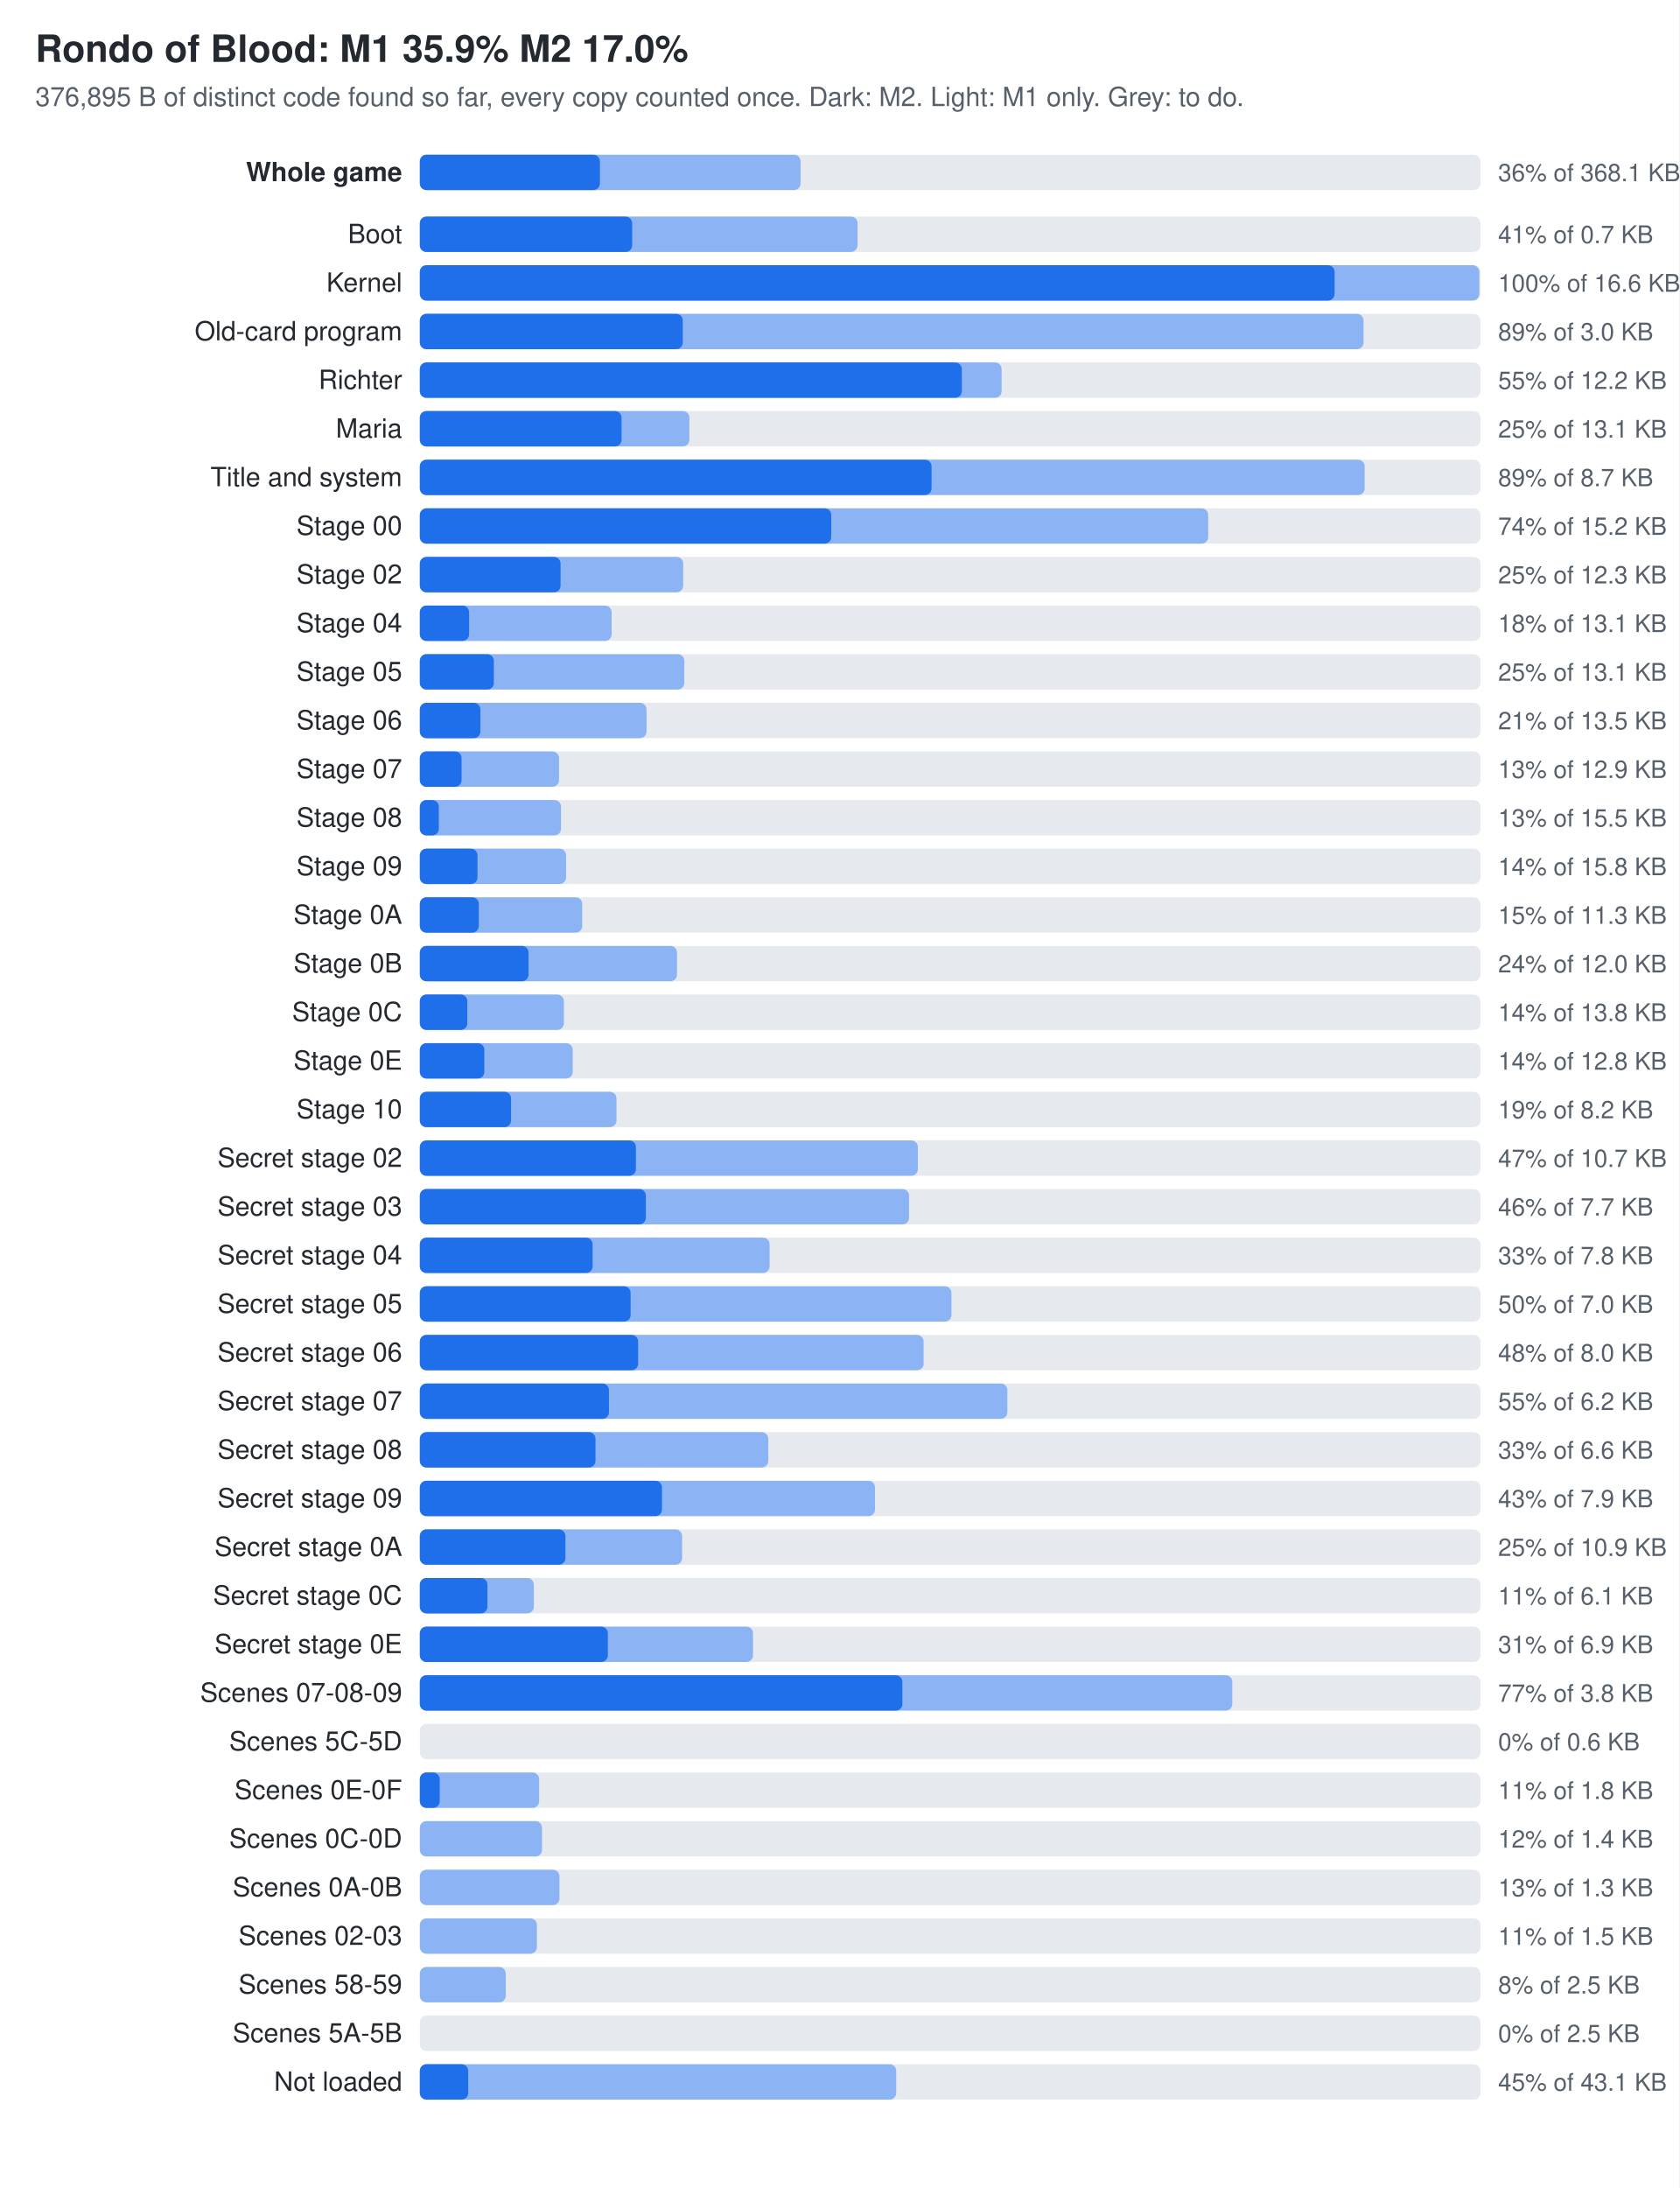
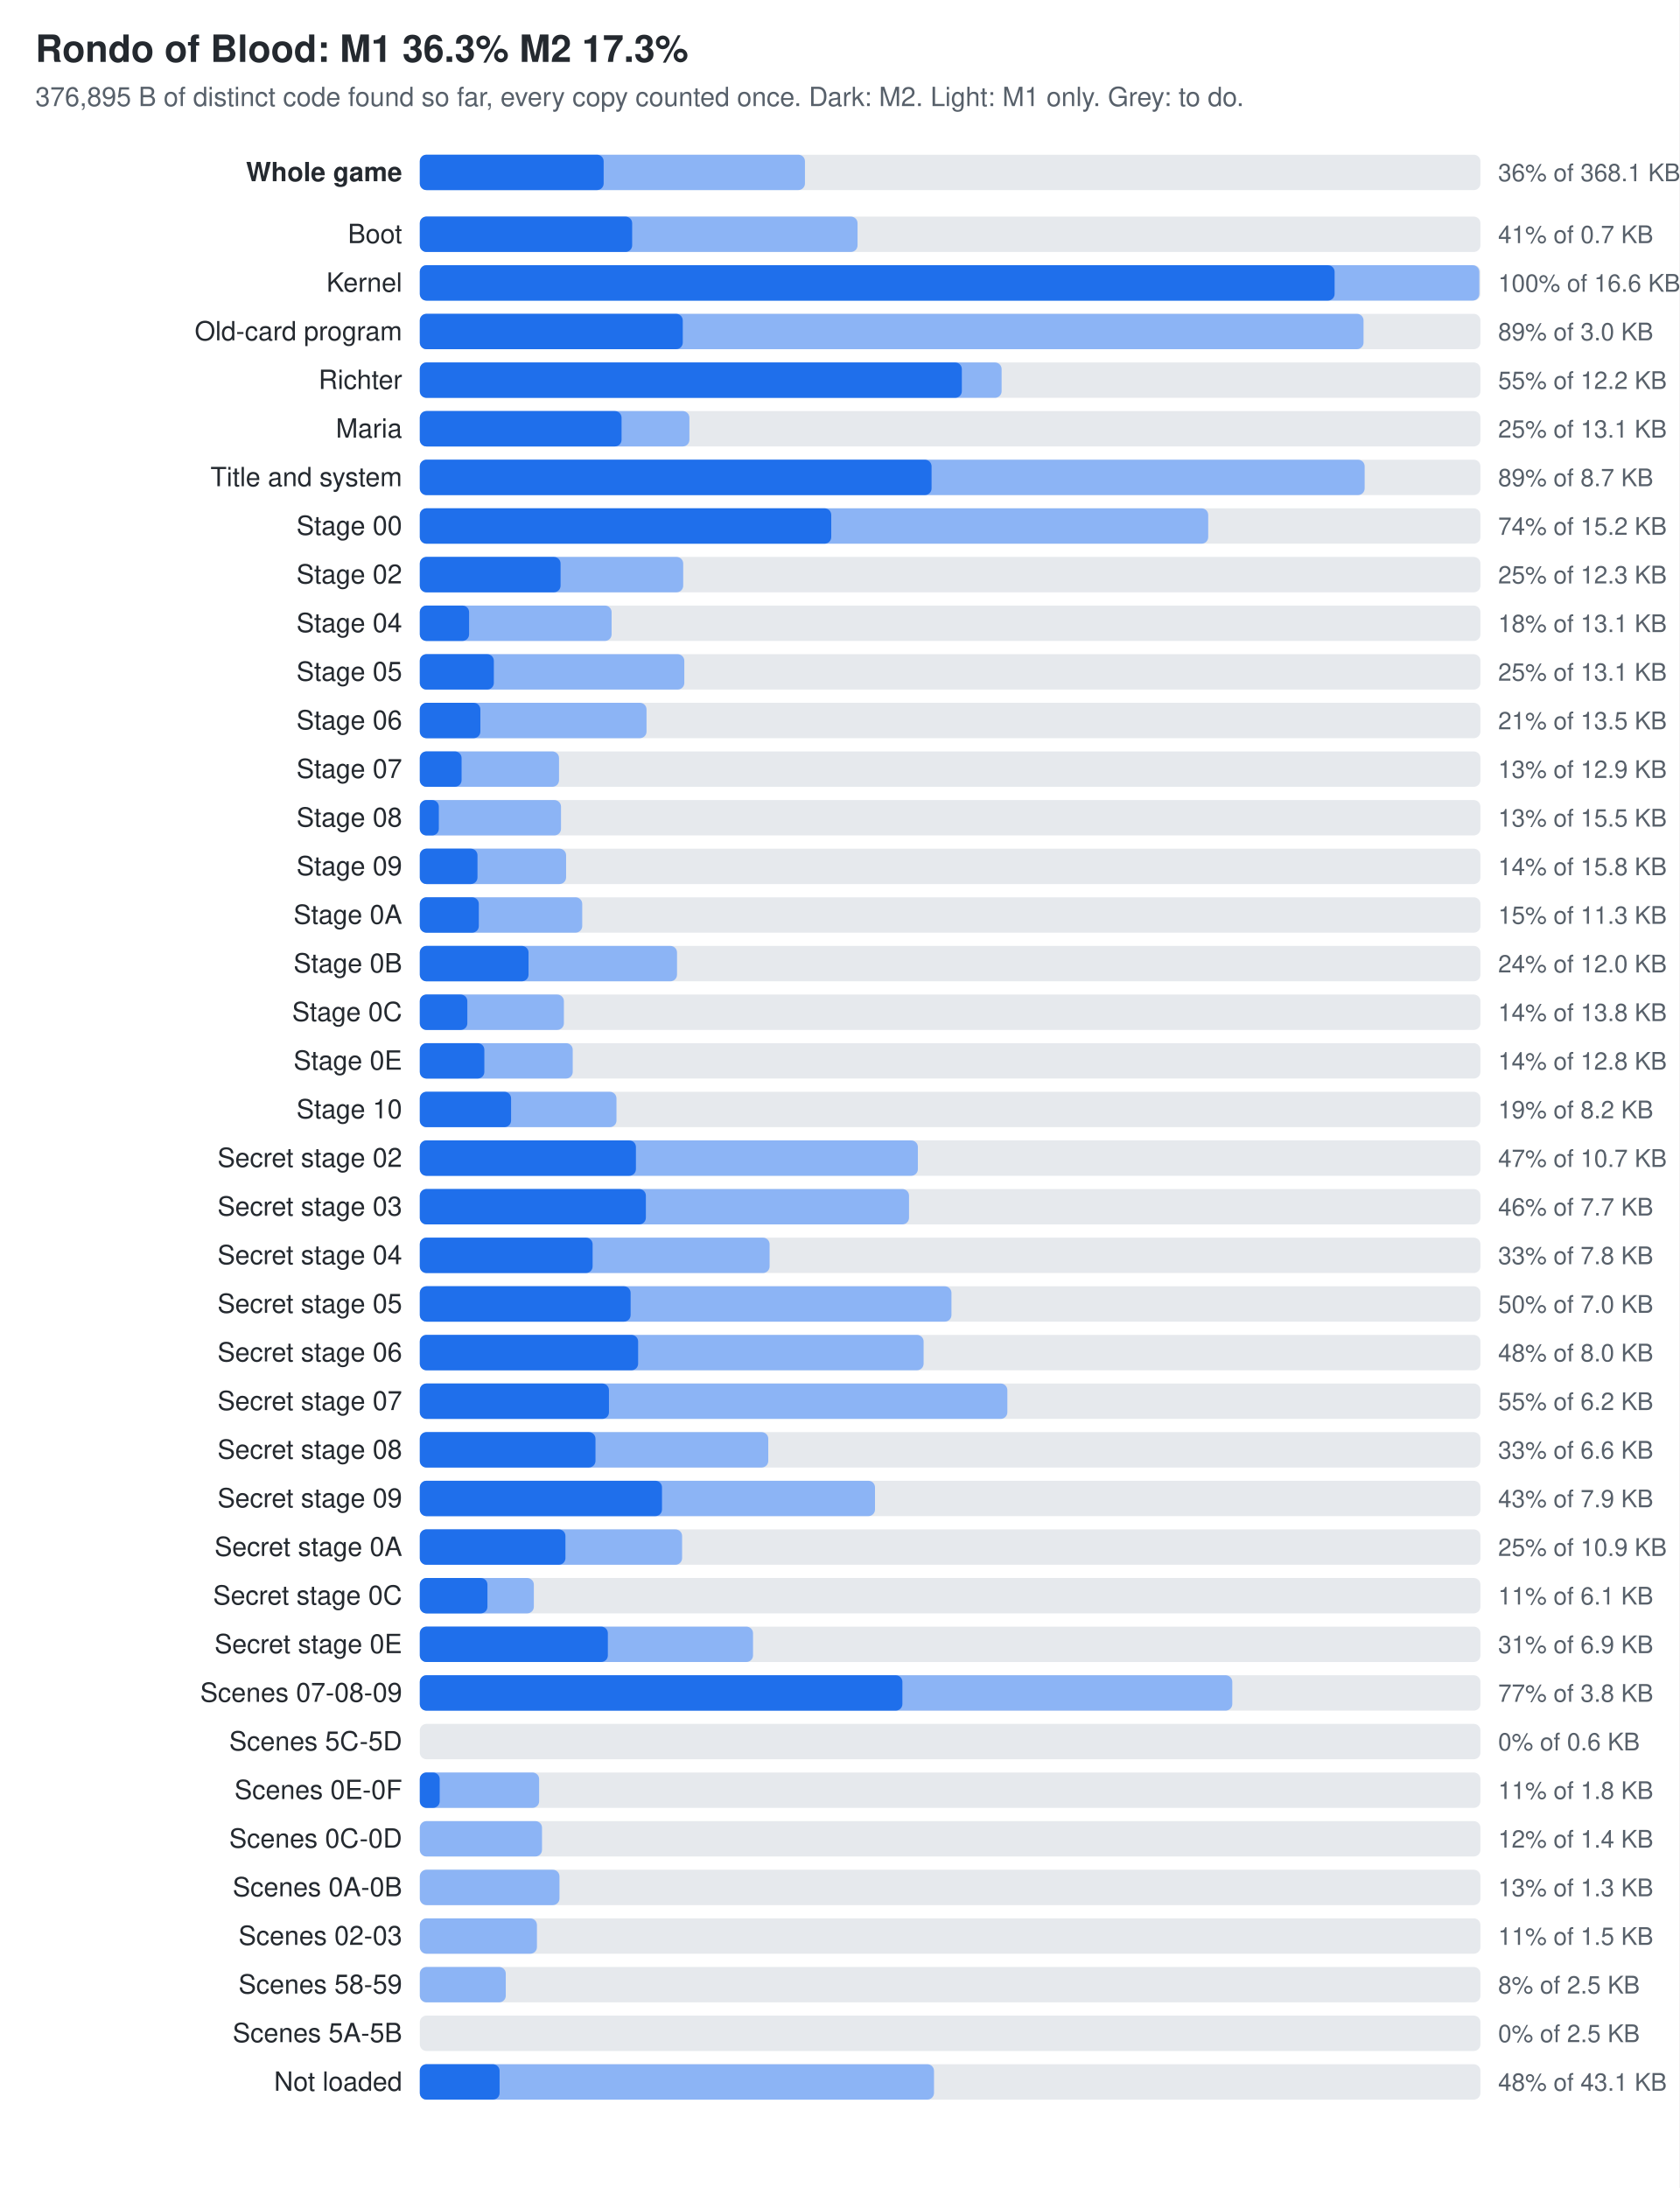
<svg xmlns="http://www.w3.org/2000/svg" width="760" height="990" viewBox="0 0 760 990" font-family="-apple-system,Segoe UI,Helvetica,Arial,sans-serif">
  <rect width="760" height="990" fill="#ffffff" />
-   <text x="16" y="28" font-size="17" font-weight="600" fill="#24292f">Rondo of Blood: M1 35.9%  M2 17.0%</text>
+   <text x="16" y="28" font-size="17" font-weight="600" fill="#24292f">Rondo of Blood: M1 36.3%  M2 17.3%</text>
  <text x="16" y="48" font-size="12" fill="#57606a">376,895 B of distinct code found so far, every copy counted once. Dark: M2. Light: M1 only. Grey: to do.</text>
  <text x="182" y="82" font-size="12" text-anchor="end" fill="#24292f" font-weight="600">Whole game</text>
  <rect x="190" y="70" width="480" height="16" rx="3" fill="#e6e9ed" />
-   <rect x="190" y="70" width="172.3" height="16" rx="3" fill="#8cb4f5" />
-   <rect x="190" y="70" width="81.5" height="16" rx="3" fill="#1f6feb" />
+   <rect x="190" y="70" width="174.3" height="16" rx="3" fill="#8cb4f5" />
+   <rect x="190" y="70" width="83.2" height="16" rx="3" fill="#1f6feb" />
  <text x="678" y="82" font-size="11" fill="#57606a">36% of 368.1 KB</text>
  <text x="182" y="110" font-size="12" text-anchor="end" fill="#24292f">Boot</text>
  <rect x="190" y="98" width="480" height="16" rx="3" fill="#e6e9ed" />
  <rect x="190" y="98" width="198.1" height="16" rx="3" fill="#8cb4f5" />
  <rect x="190" y="98" width="96.1" height="16" rx="3" fill="#1f6feb" />
  <text x="678" y="110" font-size="11" fill="#57606a">41% of 0.7 KB</text>
  <text x="182" y="132" font-size="12" text-anchor="end" fill="#24292f">Kernel</text>
  <rect x="190" y="120" width="480" height="16" rx="3" fill="#e6e9ed" />
  <rect x="190" y="120" width="479.5" height="16" rx="3" fill="#8cb4f5" />
  <rect x="190" y="120" width="414.0" height="16" rx="3" fill="#1f6feb" />
  <text x="678" y="132" font-size="11" fill="#57606a">100% of 16.6 KB</text>
  <text x="182" y="154" font-size="12" text-anchor="end" fill="#24292f">Old-card program</text>
  <rect x="190" y="142" width="480" height="16" rx="3" fill="#e6e9ed" />
  <rect x="190" y="142" width="427.1" height="16" rx="3" fill="#8cb4f5" />
  <rect x="190" y="142" width="119.0" height="16" rx="3" fill="#1f6feb" />
  <text x="678" y="154" font-size="11" fill="#57606a">89% of 3.0 KB</text>
  <text x="182" y="176" font-size="12" text-anchor="end" fill="#24292f">Richter</text>
  <rect x="190" y="164" width="480" height="16" rx="3" fill="#e6e9ed" />
  <rect x="190" y="164" width="263.3" height="16" rx="3" fill="#8cb4f5" />
  <rect x="190" y="164" width="245.3" height="16" rx="3" fill="#1f6feb" />
  <text x="678" y="176" font-size="11" fill="#57606a">55% of 12.2 KB</text>
  <text x="182" y="198" font-size="12" text-anchor="end" fill="#24292f">Maria</text>
  <rect x="190" y="186" width="480" height="16" rx="3" fill="#e6e9ed" />
  <rect x="190" y="186" width="122.0" height="16" rx="3" fill="#8cb4f5" />
  <rect x="190" y="186" width="91.3" height="16" rx="3" fill="#1f6feb" />
  <text x="678" y="198" font-size="11" fill="#57606a">25% of 13.1 KB</text>
  <text x="182" y="220" font-size="12" text-anchor="end" fill="#24292f">Title and system</text>
  <rect x="190" y="208" width="480" height="16" rx="3" fill="#e6e9ed" />
  <rect x="190" y="208" width="427.6" height="16" rx="3" fill="#8cb4f5" />
  <rect x="190" y="208" width="231.6" height="16" rx="3" fill="#1f6feb" />
  <text x="678" y="220" font-size="11" fill="#57606a">89% of 8.7 KB</text>
  <text x="182" y="242" font-size="12" text-anchor="end" fill="#24292f">Stage 00</text>
  <rect x="190" y="230" width="480" height="16" rx="3" fill="#e6e9ed" />
  <rect x="190" y="230" width="356.8" height="16" rx="3" fill="#8cb4f5" />
  <rect x="190" y="230" width="186.2" height="16" rx="3" fill="#1f6feb" />
  <text x="678" y="242" font-size="11" fill="#57606a">74% of 15.2 KB</text>
  <text x="182" y="264" font-size="12" text-anchor="end" fill="#24292f">Stage 02</text>
  <rect x="190" y="252" width="480" height="16" rx="3" fill="#e6e9ed" />
  <rect x="190" y="252" width="119.2" height="16" rx="3" fill="#8cb4f5" />
  <rect x="190" y="252" width="63.7" height="16" rx="3" fill="#1f6feb" />
  <text x="678" y="264" font-size="11" fill="#57606a">25% of 12.3 KB</text>
  <text x="182" y="286" font-size="12" text-anchor="end" fill="#24292f">Stage 04</text>
  <rect x="190" y="274" width="480" height="16" rx="3" fill="#e6e9ed" />
  <rect x="190" y="274" width="86.8" height="16" rx="3" fill="#8cb4f5" />
  <rect x="190" y="274" width="22.3" height="16" rx="3" fill="#1f6feb" />
  <text x="678" y="286" font-size="11" fill="#57606a">18% of 13.1 KB</text>
  <text x="182" y="308" font-size="12" text-anchor="end" fill="#24292f">Stage 05</text>
  <rect x="190" y="296" width="480" height="16" rx="3" fill="#e6e9ed" />
  <rect x="190" y="296" width="119.7" height="16" rx="3" fill="#8cb4f5" />
  <rect x="190" y="296" width="33.5" height="16" rx="3" fill="#1f6feb" />
  <text x="678" y="308" font-size="11" fill="#57606a">25% of 13.1 KB</text>
  <text x="182" y="330" font-size="12" text-anchor="end" fill="#24292f">Stage 06</text>
  <rect x="190" y="318" width="480" height="16" rx="3" fill="#e6e9ed" />
  <rect x="190" y="318" width="102.6" height="16" rx="3" fill="#8cb4f5" />
  <rect x="190" y="318" width="27.4" height="16" rx="3" fill="#1f6feb" />
  <text x="678" y="330" font-size="11" fill="#57606a">21% of 13.5 KB</text>
  <text x="182" y="352" font-size="12" text-anchor="end" fill="#24292f">Stage 07</text>
  <rect x="190" y="340" width="480" height="16" rx="3" fill="#e6e9ed" />
  <rect x="190" y="340" width="63.0" height="16" rx="3" fill="#8cb4f5" />
  <rect x="190" y="340" width="18.9" height="16" rx="3" fill="#1f6feb" />
  <text x="678" y="352" font-size="11" fill="#57606a">13% of 12.9 KB</text>
  <text x="182" y="374" font-size="12" text-anchor="end" fill="#24292f">Stage 08</text>
  <rect x="190" y="362" width="480" height="16" rx="3" fill="#e6e9ed" />
  <rect x="190" y="362" width="63.9" height="16" rx="3" fill="#8cb4f5" />
  <rect x="190" y="362" width="8.6" height="16" rx="3" fill="#1f6feb" />
  <text x="678" y="374" font-size="11" fill="#57606a">13% of 15.5 KB</text>
  <text x="182" y="396" font-size="12" text-anchor="end" fill="#24292f">Stage 09</text>
  <rect x="190" y="384" width="480" height="16" rx="3" fill="#e6e9ed" />
  <rect x="190" y="384" width="66.2" height="16" rx="3" fill="#8cb4f5" />
  <rect x="190" y="384" width="26.1" height="16" rx="3" fill="#1f6feb" />
  <text x="678" y="396" font-size="11" fill="#57606a">14% of 15.8 KB</text>
  <text x="182" y="418" font-size="12" text-anchor="end" fill="#24292f">Stage 0A</text>
  <rect x="190" y="406" width="480" height="16" rx="3" fill="#e6e9ed" />
  <rect x="190" y="406" width="73.5" height="16" rx="3" fill="#8cb4f5" />
  <rect x="190" y="406" width="26.7" height="16" rx="3" fill="#1f6feb" />
  <text x="678" y="418" font-size="11" fill="#57606a">15% of 11.3 KB</text>
  <text x="182" y="440" font-size="12" text-anchor="end" fill="#24292f">Stage 0B</text>
  <rect x="190" y="428" width="480" height="16" rx="3" fill="#e6e9ed" />
  <rect x="190" y="428" width="116.4" height="16" rx="3" fill="#8cb4f5" />
  <rect x="190" y="428" width="49.2" height="16" rx="3" fill="#1f6feb" />
  <text x="678" y="440" font-size="11" fill="#57606a">24% of 12.0 KB</text>
  <text x="182" y="462" font-size="12" text-anchor="end" fill="#24292f">Stage 0C</text>
  <rect x="190" y="450" width="480" height="16" rx="3" fill="#e6e9ed" />
  <rect x="190" y="450" width="65.2" height="16" rx="3" fill="#8cb4f5" />
  <rect x="190" y="450" width="21.5" height="16" rx="3" fill="#1f6feb" />
  <text x="678" y="462" font-size="11" fill="#57606a">14% of 13.8 KB</text>
  <text x="182" y="484" font-size="12" text-anchor="end" fill="#24292f">Stage 0E</text>
  <rect x="190" y="472" width="480" height="16" rx="3" fill="#e6e9ed" />
  <rect x="190" y="472" width="69.2" height="16" rx="3" fill="#8cb4f5" />
  <rect x="190" y="472" width="29.2" height="16" rx="3" fill="#1f6feb" />
  <text x="678" y="484" font-size="11" fill="#57606a">14% of 12.8 KB</text>
  <text x="182" y="506" font-size="12" text-anchor="end" fill="#24292f">Stage 10</text>
  <rect x="190" y="494" width="480" height="16" rx="3" fill="#e6e9ed" />
  <rect x="190" y="494" width="89.0" height="16" rx="3" fill="#8cb4f5" />
  <rect x="190" y="494" width="41.3" height="16" rx="3" fill="#1f6feb" />
  <text x="678" y="506" font-size="11" fill="#57606a">19% of 8.2 KB</text>
  <text x="182" y="528" font-size="12" text-anchor="end" fill="#24292f">Secret stage 02</text>
  <rect x="190" y="516" width="480" height="16" rx="3" fill="#e6e9ed" />
  <rect x="190" y="516" width="225.4" height="16" rx="3" fill="#8cb4f5" />
  <rect x="190" y="516" width="97.8" height="16" rx="3" fill="#1f6feb" />
  <text x="678" y="528" font-size="11" fill="#57606a">47% of 10.7 KB</text>
  <text x="182" y="550" font-size="12" text-anchor="end" fill="#24292f">Secret stage 03</text>
  <rect x="190" y="538" width="480" height="16" rx="3" fill="#e6e9ed" />
  <rect x="190" y="538" width="221.4" height="16" rx="3" fill="#8cb4f5" />
  <rect x="190" y="538" width="102.3" height="16" rx="3" fill="#1f6feb" />
  <text x="678" y="550" font-size="11" fill="#57606a">46% of 7.7 KB</text>
  <text x="182" y="572" font-size="12" text-anchor="end" fill="#24292f">Secret stage 04</text>
  <rect x="190" y="560" width="480" height="16" rx="3" fill="#e6e9ed" />
  <rect x="190" y="560" width="158.3" height="16" rx="3" fill="#8cb4f5" />
  <rect x="190" y="560" width="78.2" height="16" rx="3" fill="#1f6feb" />
  <text x="678" y="572" font-size="11" fill="#57606a">33% of 7.8 KB</text>
  <text x="182" y="594" font-size="12" text-anchor="end" fill="#24292f">Secret stage 05</text>
  <rect x="190" y="582" width="480" height="16" rx="3" fill="#e6e9ed" />
  <rect x="190" y="582" width="240.6" height="16" rx="3" fill="#8cb4f5" />
  <rect x="190" y="582" width="95.4" height="16" rx="3" fill="#1f6feb" />
  <text x="678" y="594" font-size="11" fill="#57606a">50% of 7.0 KB</text>
  <text x="182" y="616" font-size="12" text-anchor="end" fill="#24292f">Secret stage 06</text>
  <rect x="190" y="604" width="480" height="16" rx="3" fill="#e6e9ed" />
  <rect x="190" y="604" width="228.0" height="16" rx="3" fill="#8cb4f5" />
  <rect x="190" y="604" width="98.8" height="16" rx="3" fill="#1f6feb" />
  <text x="678" y="616" font-size="11" fill="#57606a">48% of 8.0 KB</text>
  <text x="182" y="638" font-size="12" text-anchor="end" fill="#24292f">Secret stage 07</text>
  <rect x="190" y="626" width="480" height="16" rx="3" fill="#e6e9ed" />
  <rect x="190" y="626" width="265.9" height="16" rx="3" fill="#8cb4f5" />
  <rect x="190" y="626" width="85.6" height="16" rx="3" fill="#1f6feb" />
  <text x="678" y="638" font-size="11" fill="#57606a">55% of 6.2 KB</text>
  <text x="182" y="660" font-size="12" text-anchor="end" fill="#24292f">Secret stage 08</text>
  <rect x="190" y="648" width="480" height="16" rx="3" fill="#e6e9ed" />
  <rect x="190" y="648" width="157.7" height="16" rx="3" fill="#8cb4f5" />
  <rect x="190" y="648" width="79.5" height="16" rx="3" fill="#1f6feb" />
  <text x="678" y="660" font-size="11" fill="#57606a">33% of 6.6 KB</text>
  <text x="182" y="682" font-size="12" text-anchor="end" fill="#24292f">Secret stage 09</text>
  <rect x="190" y="670" width="480" height="16" rx="3" fill="#e6e9ed" />
  <rect x="190" y="670" width="206.0" height="16" rx="3" fill="#8cb4f5" />
  <rect x="190" y="670" width="109.6" height="16" rx="3" fill="#1f6feb" />
  <text x="678" y="682" font-size="11" fill="#57606a">43% of 7.9 KB</text>
  <text x="182" y="704" font-size="12" text-anchor="end" fill="#24292f">Secret stage 0A</text>
  <rect x="190" y="692" width="480" height="16" rx="3" fill="#e6e9ed" />
  <rect x="190" y="692" width="118.7" height="16" rx="3" fill="#8cb4f5" />
  <rect x="190" y="692" width="65.9" height="16" rx="3" fill="#1f6feb" />
  <text x="678" y="704" font-size="11" fill="#57606a">25% of 10.9 KB</text>
  <text x="182" y="726" font-size="12" text-anchor="end" fill="#24292f">Secret stage 0C</text>
  <rect x="190" y="714" width="480" height="16" rx="3" fill="#e6e9ed" />
  <rect x="190" y="714" width="51.6" height="16" rx="3" fill="#8cb4f5" />
  <rect x="190" y="714" width="30.6" height="16" rx="3" fill="#1f6feb" />
  <text x="678" y="726" font-size="11" fill="#57606a">11% of 6.1 KB</text>
  <text x="182" y="748" font-size="12" text-anchor="end" fill="#24292f">Secret stage 0E</text>
  <rect x="190" y="736" width="480" height="16" rx="3" fill="#e6e9ed" />
  <rect x="190" y="736" width="150.8" height="16" rx="3" fill="#8cb4f5" />
  <rect x="190" y="736" width="85.1" height="16" rx="3" fill="#1f6feb" />
  <text x="678" y="748" font-size="11" fill="#57606a">31% of 6.9 KB</text>
  <text x="182" y="770" font-size="12" text-anchor="end" fill="#24292f">Scenes 07-08-09</text>
  <rect x="190" y="758" width="480" height="16" rx="3" fill="#e6e9ed" />
  <rect x="190" y="758" width="367.7" height="16" rx="3" fill="#8cb4f5" />
  <rect x="190" y="758" width="218.4" height="16" rx="3" fill="#1f6feb" />
  <text x="678" y="770" font-size="11" fill="#57606a">77% of 3.8 KB</text>
  <text x="182" y="792" font-size="12" text-anchor="end" fill="#24292f">Scenes 5C-5D</text>
  <rect x="190" y="780" width="480" height="16" rx="3" fill="#e6e9ed" />
  <text x="678" y="792" font-size="11" fill="#57606a">0% of 0.6 KB</text>
  <text x="182" y="814" font-size="12" text-anchor="end" fill="#24292f">Scenes 0E-0F</text>
  <rect x="190" y="802" width="480" height="16" rx="3" fill="#e6e9ed" />
  <rect x="190" y="802" width="54.0" height="16" rx="3" fill="#8cb4f5" />
  <rect x="190" y="802" width="9.0" height="16" rx="3" fill="#1f6feb" />
  <text x="678" y="814" font-size="11" fill="#57606a">11% of 1.8 KB</text>
  <text x="182" y="836" font-size="12" text-anchor="end" fill="#24292f">Scenes 0C-0D</text>
  <rect x="190" y="824" width="480" height="16" rx="3" fill="#e6e9ed" />
  <rect x="190" y="824" width="55.3" height="16" rx="3" fill="#8cb4f5" />
  <text x="678" y="836" font-size="11" fill="#57606a">12% of 1.4 KB</text>
  <text x="182" y="858" font-size="12" text-anchor="end" fill="#24292f">Scenes 0A-0B</text>
  <rect x="190" y="846" width="480" height="16" rx="3" fill="#e6e9ed" />
  <rect x="190" y="846" width="63.2" height="16" rx="3" fill="#8cb4f5" />
  <text x="678" y="858" font-size="11" fill="#57606a">13% of 1.3 KB</text>
  <text x="182" y="880" font-size="12" text-anchor="end" fill="#24292f">Scenes 02-03</text>
  <rect x="190" y="868" width="480" height="16" rx="3" fill="#e6e9ed" />
  <rect x="190" y="868" width="53.0" height="16" rx="3" fill="#8cb4f5" />
  <text x="678" y="880" font-size="11" fill="#57606a">11% of 1.5 KB</text>
  <text x="182" y="902" font-size="12" text-anchor="end" fill="#24292f">Scenes 58-59</text>
  <rect x="190" y="890" width="480" height="16" rx="3" fill="#e6e9ed" />
  <rect x="190" y="890" width="38.9" height="16" rx="3" fill="#8cb4f5" />
  <text x="678" y="902" font-size="11" fill="#57606a">8% of 2.5 KB</text>
  <text x="182" y="924" font-size="12" text-anchor="end" fill="#24292f">Scenes 5A-5B</text>
  <rect x="190" y="912" width="480" height="16" rx="3" fill="#e6e9ed" />
  <text x="678" y="924" font-size="11" fill="#57606a">0% of 2.5 KB</text>
  <text x="182" y="946" font-size="12" text-anchor="end" fill="#24292f">Not loaded</text>
  <rect x="190" y="934" width="480" height="16" rx="3" fill="#e6e9ed" />
-   <rect x="190" y="934" width="215.6" height="16" rx="3" fill="#8cb4f5" />
-   <rect x="190" y="934" width="21.9" height="16" rx="3" fill="#1f6feb" />
-   <text x="678" y="946" font-size="11" fill="#57606a">45% of 43.1 KB</text>
+   <rect x="190" y="934" width="232.7" height="16" rx="3" fill="#8cb4f5" />
+   <rect x="190" y="934" width="36.1" height="16" rx="3" fill="#1f6feb" />
+   <text x="678" y="946" font-size="11" fill="#57606a">48% of 43.1 KB</text>
</svg>
